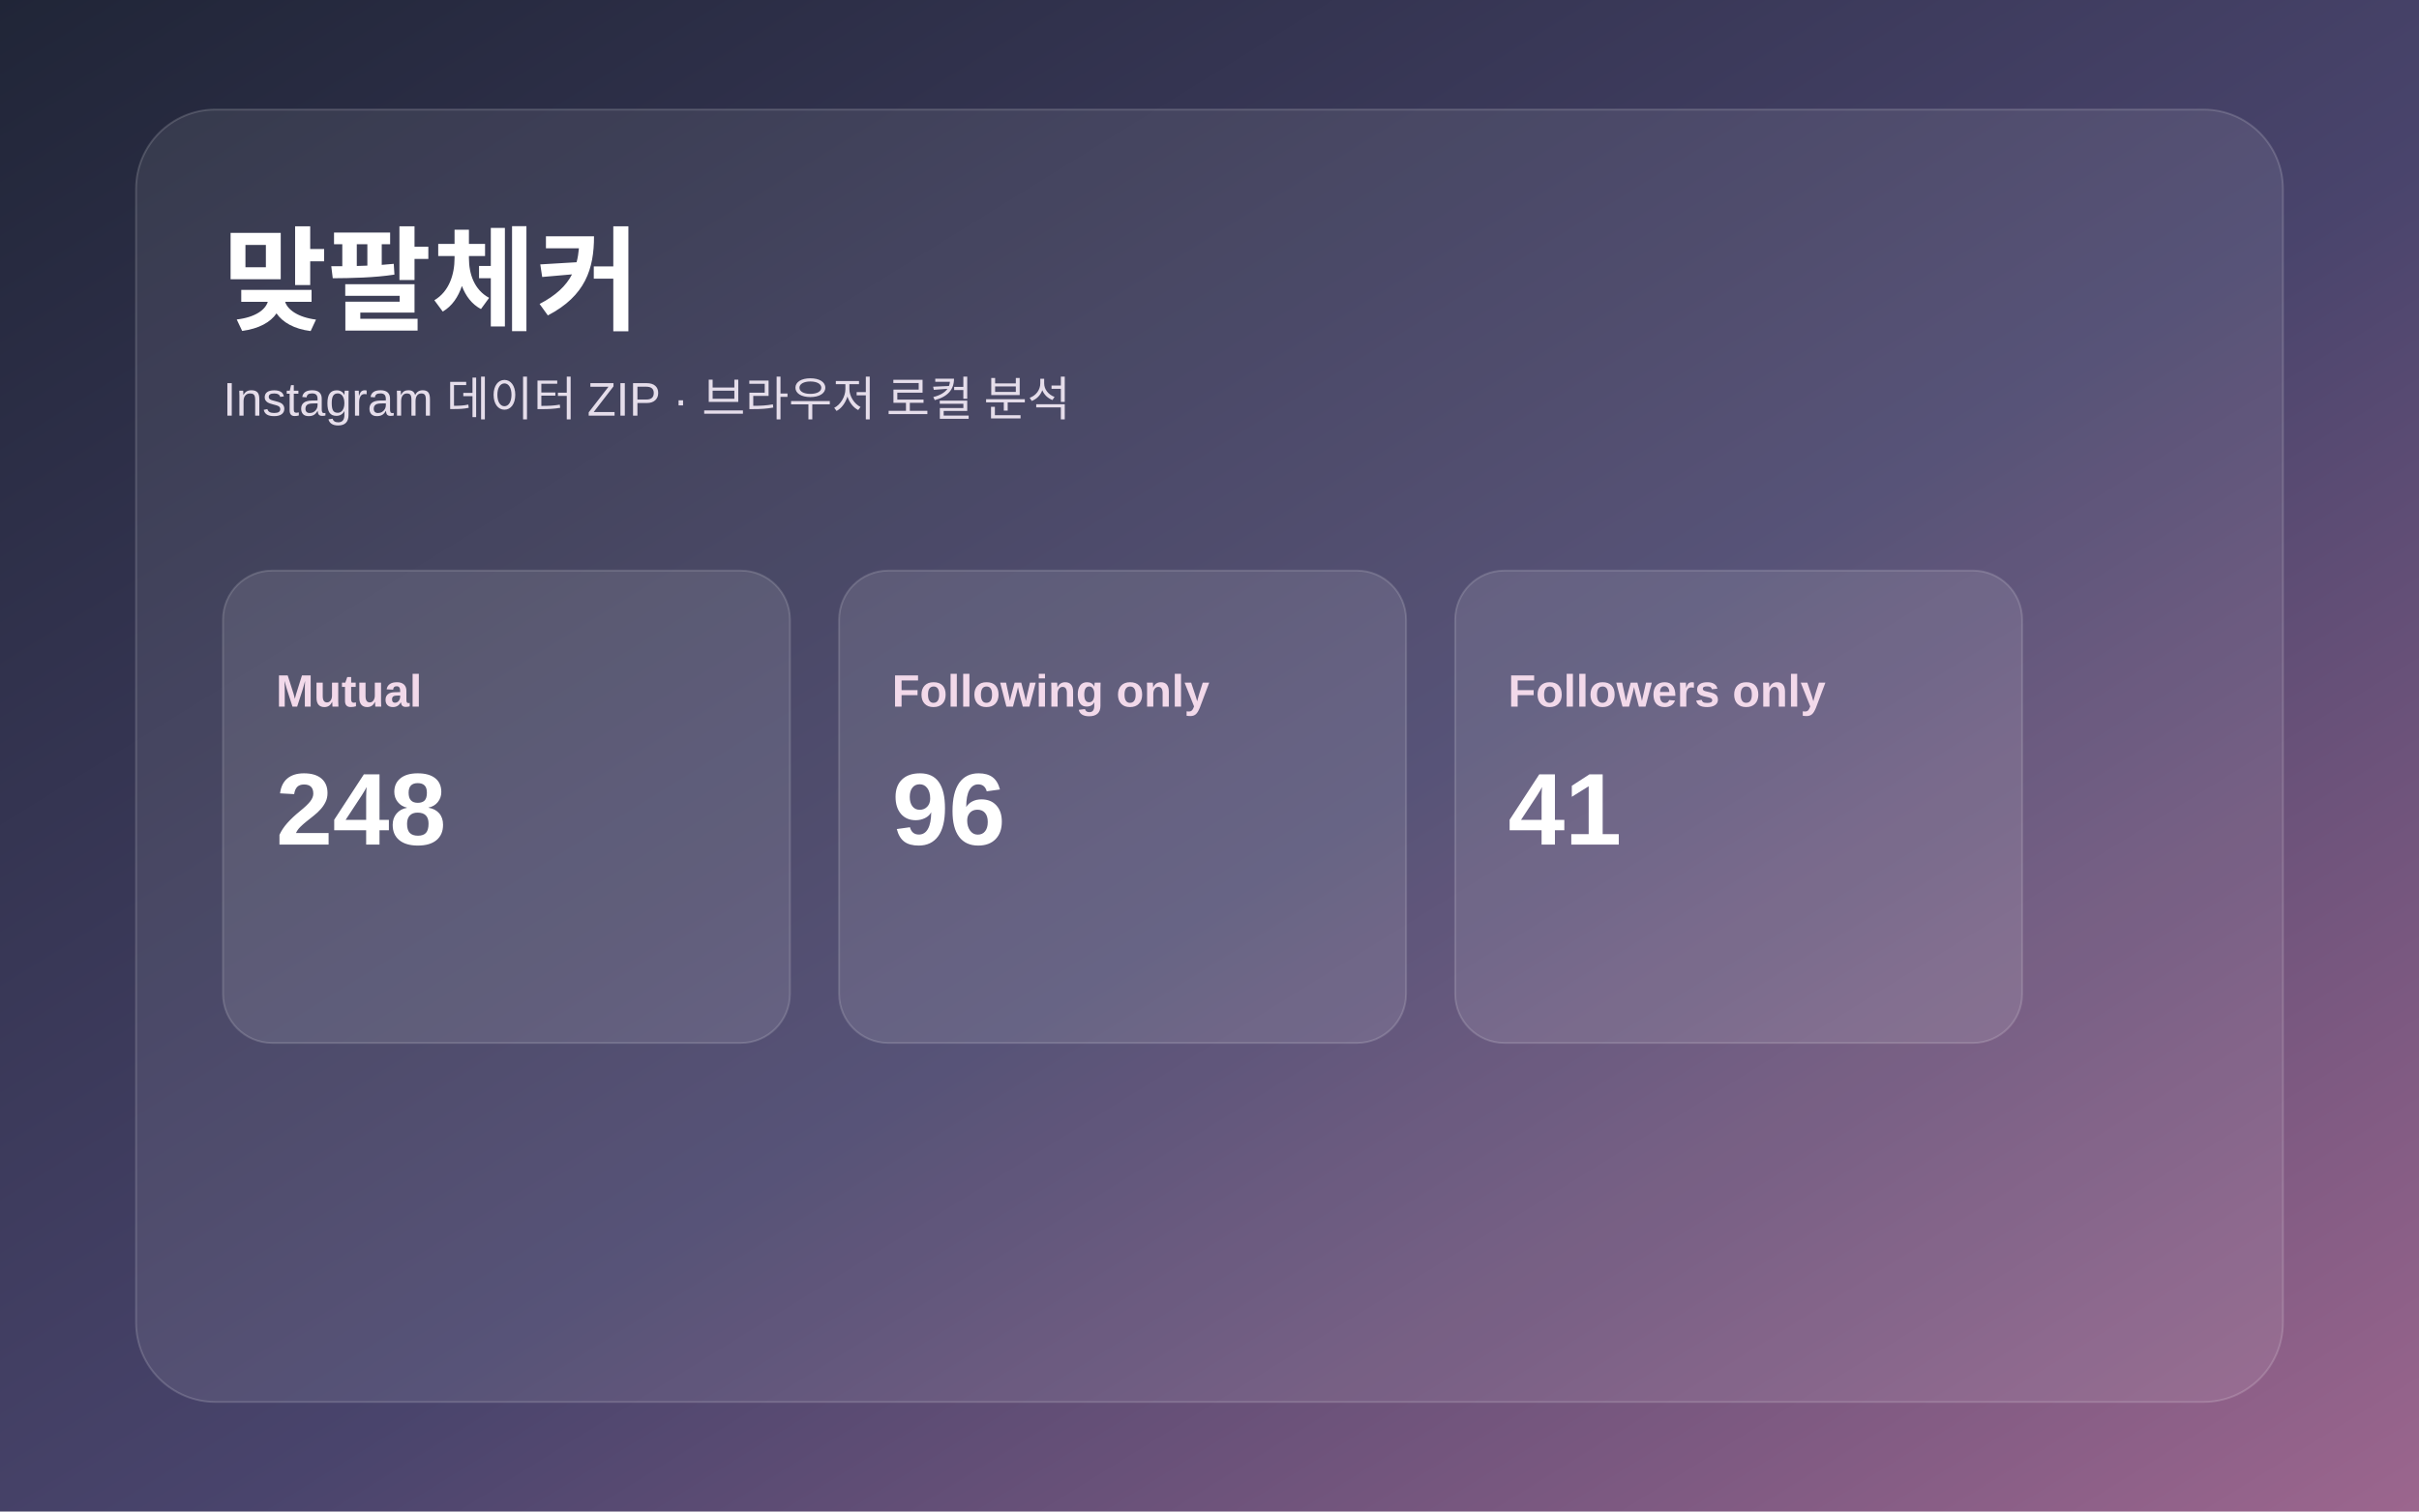
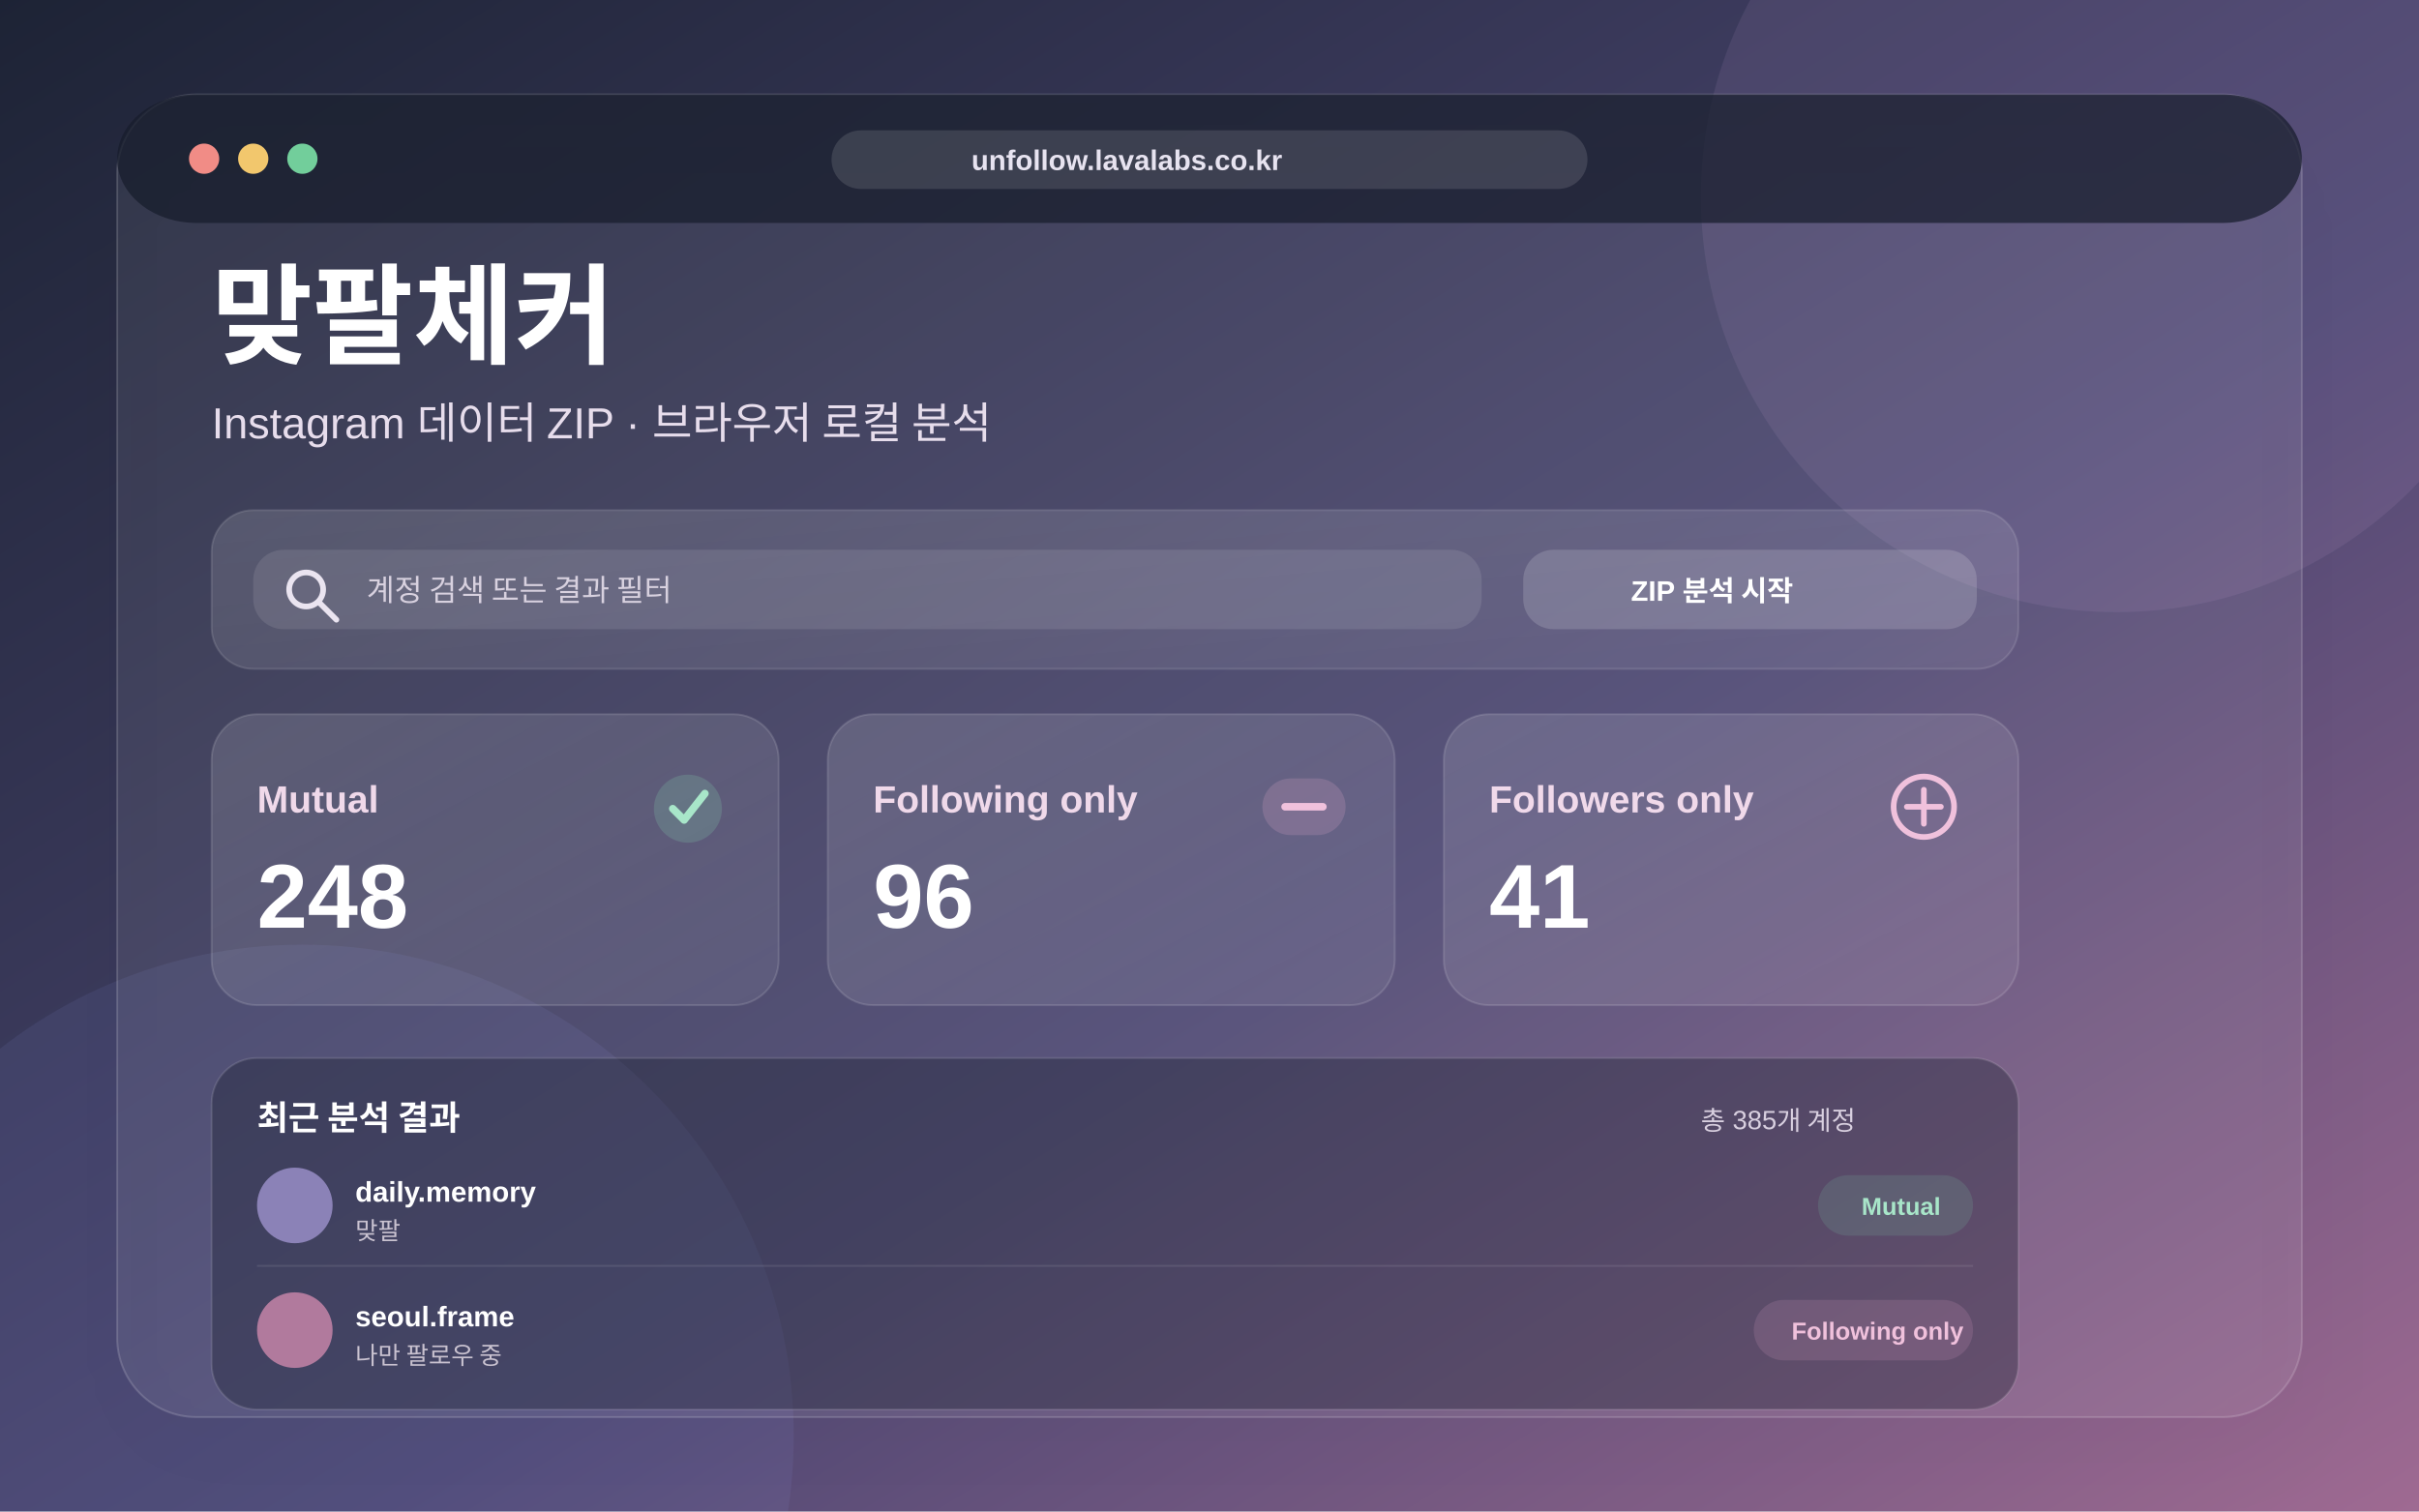
<svg xmlns="http://www.w3.org/2000/svg" width="1280" height="800" viewBox="0 0 1280 800">
  <defs>
-     <linearGradient id="g" x1="0" y1="0" x2="1" y2="1">
-       <stop stop-color="#202537" />
-       <stop offset=".55" stop-color="#49446c" />
-       <stop offset="1" stop-color="#9c668e" />
+     <linearGradient id="bg" x1="0" y1="0" x2="1" y2="1">
+       <stop stop-color="#1d2335" />
+       <stop offset=".58" stop-color="#4c4772" />
+       <stop offset="1" stop-color="#9f6a92" />
    </linearGradient>
+     <linearGradient id="panel" x1="0" y1="0" x2="1" y2="1">
+       <stop stop-color="#ffffff" stop-opacity=".13" />
+       <stop offset="1" stop-color="#ffffff" stop-opacity=".07" />
+     </linearGradient>
+     <filter id="shadow" x="-20%" y="-20%" width="140%" height="140%">
+       <feDropShadow dx="0" dy="20" stdDeviation="24" flood-color="#0c1020" flood-opacity=".34" />
+     </filter>
  </defs>
-   <rect width="1280" height="800" fill="url(#g)" />
-   <rect x="72" y="58" width="1136" height="684" rx="42" fill="#ffffff" fill-opacity=".08" stroke="#fff" stroke-opacity=".16" />
-   <text x="118" y="170" fill="#fff" font-family="Arial,sans-serif" font-size="60" font-weight="900">맞팔체커</text>
-   <text x="118" y="220" fill="#e5ddea" font-family="Arial,sans-serif" font-size="25">Instagram 데이터 ZIP · 브라우저 로컬 분석</text>
-   <g transform="translate(118 302)">
-     <rect width="300" height="250" rx="26" fill="#fff" fill-opacity=".1" stroke="#fff" stroke-opacity=".15" />
-     <rect x="326" width="300" height="250" rx="26" fill="#fff" fill-opacity=".1" stroke="#fff" stroke-opacity=".15" />
-     <rect x="652" width="300" height="250" rx="26" fill="#fff" fill-opacity=".1" stroke="#fff" stroke-opacity=".15" />
-     <text x="28" y="72" fill="#f2d9ea" font-family="Arial,sans-serif" font-size="24" font-weight="700">Mutual</text>
-     <text x="28" y="145" fill="#fff" font-family="Arial,sans-serif" font-size="54" font-weight="900">248</text>
-     <text x="354" y="72" fill="#f2d9ea" font-family="Arial,sans-serif" font-size="24" font-weight="700">Following only</text>
-     <text x="354" y="145" fill="#fff" font-family="Arial,sans-serif" font-size="54" font-weight="900">96</text>
-     <text x="680" y="72" fill="#f2d9ea" font-family="Arial,sans-serif" font-size="24" font-weight="700">Followers only</text>
-     <text x="680" y="145" fill="#fff" font-family="Arial,sans-serif" font-size="54" font-weight="900">41</text>
+   <rect width="1280" height="800" fill="url(#bg)" />
+   <circle cx="1120" cy="104" r="220" fill="#d9b6e7" opacity=".09" />
+   <circle cx="160" cy="760" r="260" fill="#9ea8ff" opacity=".08" />
+   <rect x="62" y="50" width="1156" height="700" rx="42" fill="#ffffff" fill-opacity=".065" stroke="#fff" stroke-opacity=".16" filter="url(#shadow)" />
+   <rect x="62" y="50" width="1156" height="68" rx="42" fill="#171c2b" fill-opacity=".72" />
+   <circle cx="108" cy="84" r="8" fill="#f18c86" />
+   <circle cx="134" cy="84" r="8" fill="#f2c76d" />
+   <circle cx="160" cy="84" r="8" fill="#72ce9b" />
+   <rect x="440" y="69" width="400" height="31" rx="15.5" fill="#fff" fill-opacity=".12" />
+   <text x="514" y="90" fill="#e7e3f0" font-family="Arial,sans-serif" font-size="15" font-weight="700">unfollow.lavalabs.co.kr</text>
+   <g transform="translate(112 150)">
+     <text x="0" y="38" fill="#fff" font-family="Arial,sans-serif" font-size="58" font-weight="900">맞팔체커</text>
+     <text x="0" y="82" fill="#e7ddec" font-family="Arial,sans-serif" font-size="23">Instagram 데이터 ZIP · 브라우저 로컬 분석</text>
+     <rect x="0" y="120" width="956" height="84" rx="22" fill="url(#panel)" stroke="#fff" stroke-opacity=".12" />
+     <rect x="22" y="141" width="650" height="42" rx="16" fill="#fff" fill-opacity=".1" />
+     <circle cx="50" cy="162" r="9" fill="none" stroke="#eae4f0" stroke-width="3" />
+     <path d="M57 169l9 9" stroke="#eae4f0" stroke-width="3" stroke-linecap="round" />
+     <text x="82" y="168" fill="#d8d1df" font-family="Arial,sans-serif" font-size="16">계정 검색 또는 결과 필터</text>
+     <rect x="694" y="141" width="240" height="42" rx="16" fill="#fff" fill-opacity=".16" />
+     <text x="751" y="168" fill="#fff" font-family="Arial,sans-serif" font-size="15" font-weight="700">ZIP 분석 시작</text>
+     <g transform="translate(0 228)">
+       <g>
+         <rect width="300" height="154" rx="24" fill="url(#panel)" stroke="#fff" stroke-opacity=".13" />
+         <text x="24" y="52" fill="#f0d9ea" font-family="Arial,sans-serif" font-size="20" font-weight="700">Mutual</text>
+         <text x="24" y="113" fill="#fff" font-family="Arial,sans-serif" font-size="48" font-weight="900">248</text>
+         <circle cx="252" cy="50" r="18" fill="#86d6b1" opacity=".2" />
+         <path d="M244 50l6 6 11-14" fill="none" stroke="#a8e6c9" stroke-width="4" stroke-linecap="round" stroke-linejoin="round" />
+       </g>
+       <g transform="translate(326 0)">
+         <rect width="300" height="154" rx="24" fill="url(#panel)" stroke="#fff" stroke-opacity=".13" />
+         <text x="24" y="52" fill="#f0d9ea" font-family="Arial,sans-serif" font-size="20" font-weight="700">Following only</text>
+         <text x="24" y="113" fill="#fff" font-family="Arial,sans-serif" font-size="48" font-weight="900">96</text>
+         <rect x="230" y="34" width="44" height="30" rx="15" fill="#f0b3d3" opacity=".18" />
+         <path d="M242 49h20" stroke="#f0c1dc" stroke-width="4" stroke-linecap="round" />
+       </g>
+       <g transform="translate(652 0)">
+         <rect width="304" height="154" rx="24" fill="url(#panel)" stroke="#fff" stroke-opacity=".13" />
+         <text x="24" y="52" fill="#f0d9ea" font-family="Arial,sans-serif" font-size="20" font-weight="700">Followers only</text>
+         <text x="24" y="113" fill="#fff" font-family="Arial,sans-serif" font-size="48" font-weight="900">41</text>
+         <circle cx="254" cy="49" r="16" fill="none" stroke="#f0c1dc" stroke-width="3" />
+         <path d="M254 40v18M245 49h18" stroke="#f0c1dc" stroke-width="3" stroke-linecap="round" />
+       </g>
+     </g>
+     <g transform="translate(0 410)">
+       <rect width="956" height="186" rx="24" fill="#151b2a" fill-opacity=".34" stroke="#fff" stroke-opacity=".12" />
+       <text x="24" y="38" fill="#fff" font-family="Arial,sans-serif" font-size="18" font-weight="800">최근 분석 결과</text>
+       <text x="788" y="38" fill="#d8cfdf" font-family="Arial,sans-serif" font-size="14">총 385개 계정</text>
+       <g transform="translate(24 58)">
+         <circle cx="20" cy="20" r="20" fill="#8b82b7" />
+         <text x="52" y="18" fill="#fff" font-family="Arial,sans-serif" font-size="15" font-weight="700">daily.memory</text>
+         <text x="52" y="38" fill="#c9c2d0" font-family="Arial,sans-serif" font-size="13">맞팔</text>
+         <rect x="826" y="4" width="82" height="32" rx="16" fill="#78cda6" fill-opacity=".16" />
+         <text x="849" y="25" fill="#a8e6c9" font-family="Arial,sans-serif" font-size="13" font-weight="700">Mutual</text>
+       </g>
+       <line x1="24" y1="110" x2="932" y2="110" stroke="#fff" stroke-opacity=".09" />
+       <g transform="translate(24 124)">
+         <circle cx="20" cy="20" r="20" fill="#b17a9d" />
+         <text x="52" y="18" fill="#fff" font-family="Arial,sans-serif" font-size="15" font-weight="700">seoul.frame</text>
+         <text x="52" y="38" fill="#c9c2d0" font-family="Arial,sans-serif" font-size="13">나만 팔로우 중</text>
+         <rect x="792" y="4" width="116" height="32" rx="16" fill="#e9a9cf" fill-opacity=".15" />
+         <text x="812" y="25" fill="#f0c1dc" font-family="Arial,sans-serif" font-size="13" font-weight="700">Following only</text>
+       </g>
+     </g>
  </g>
</svg>
